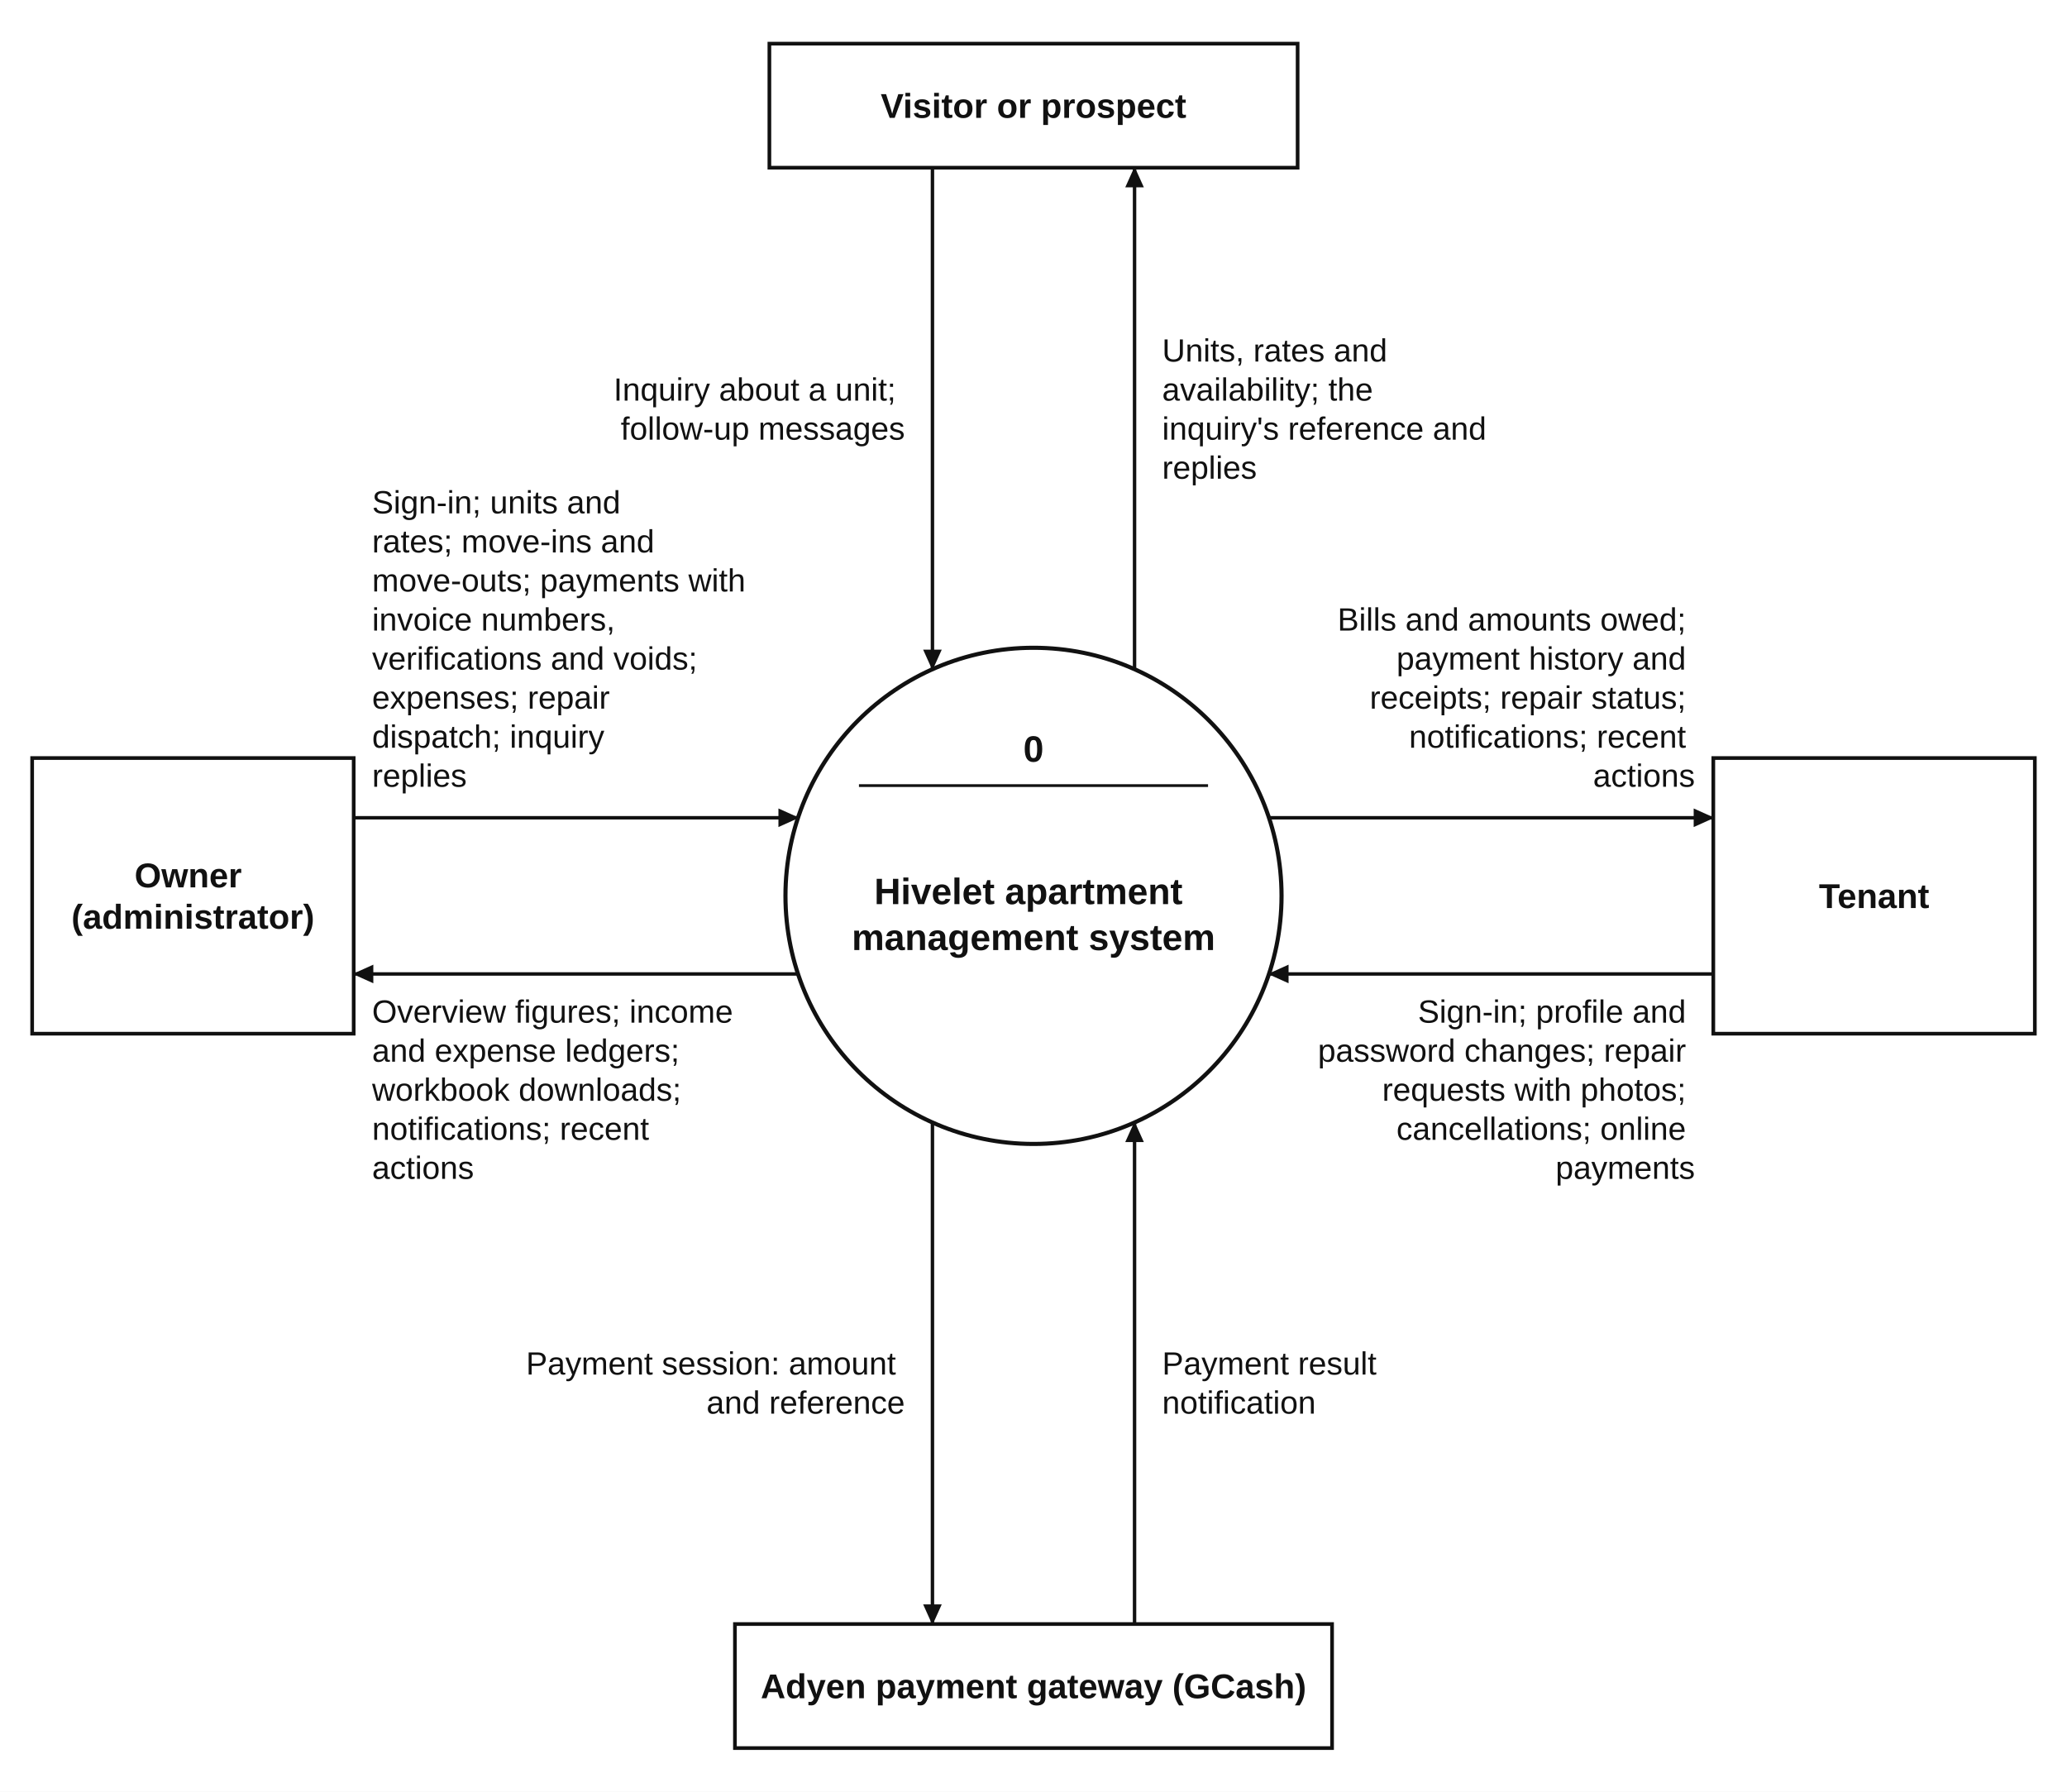
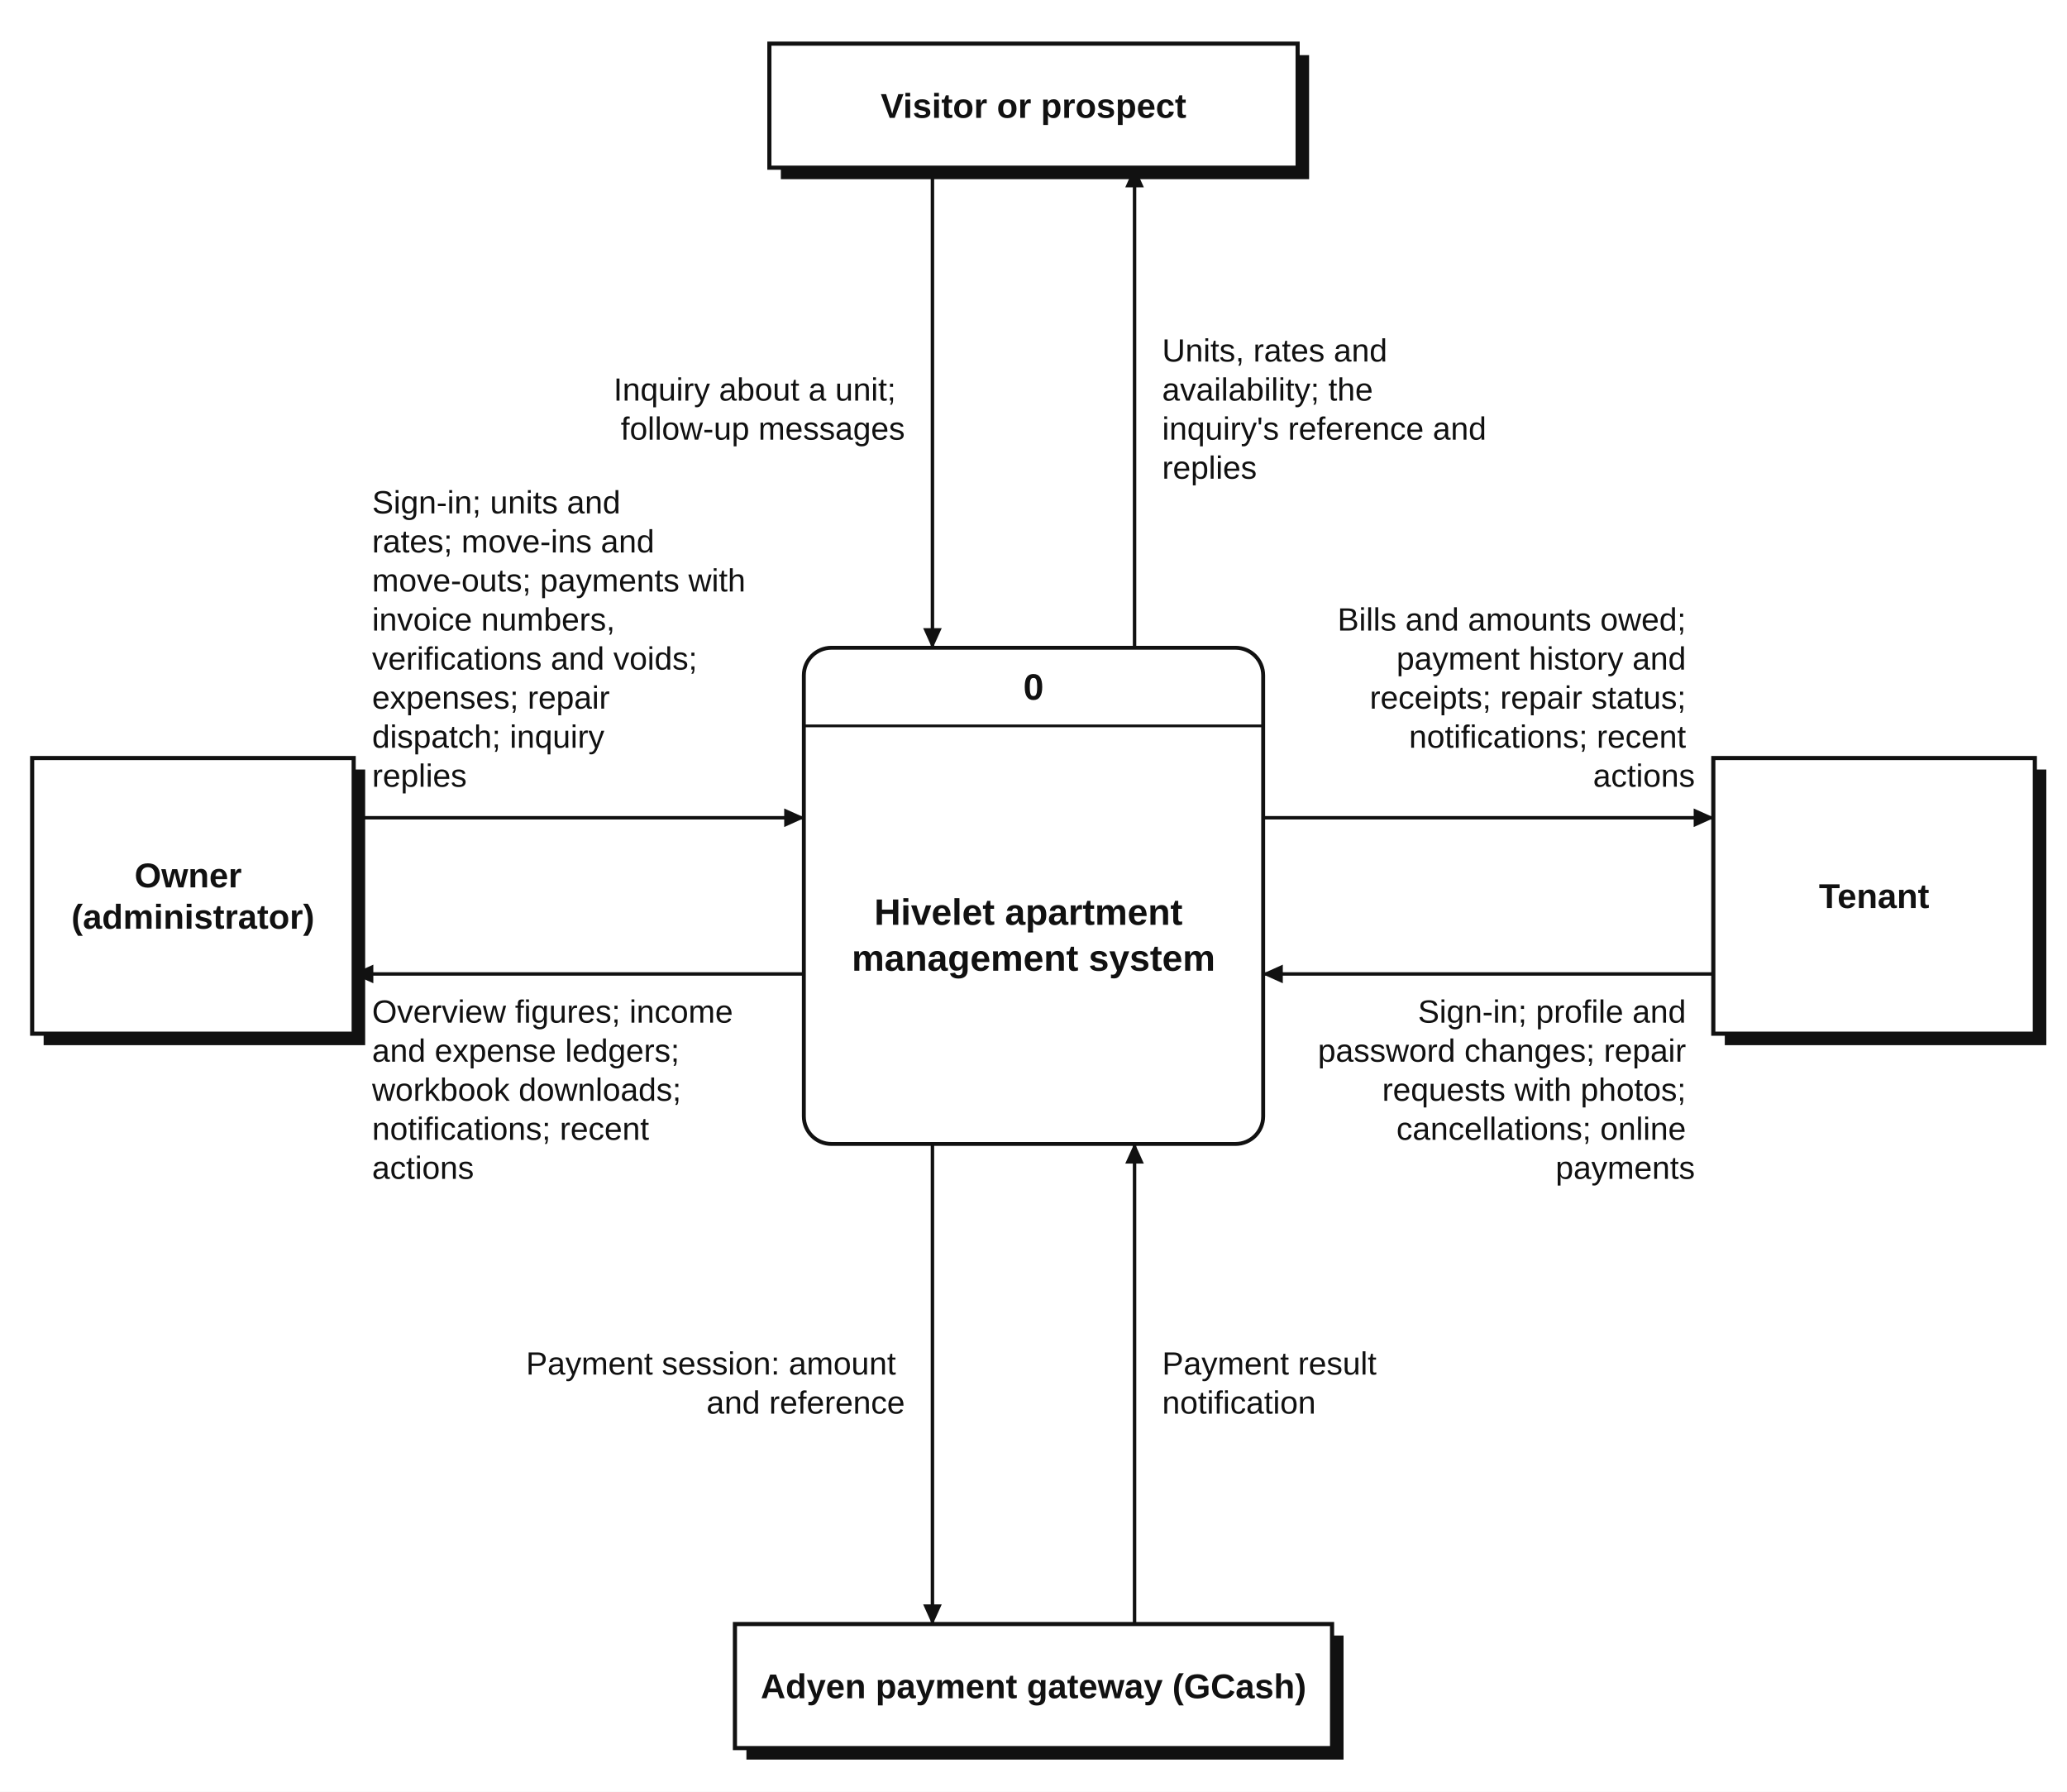
<svg xmlns="http://www.w3.org/2000/svg" width="900" height="780" viewBox="0 0 900 780">
  <rect width="900" height="780" fill="#fff" />
  <defs>
    <marker id="arr" viewBox="0 0 10 10" refX="9.5" refY="5" markerWidth="9" markerHeight="9" orient="auto-start-reverse" markerUnits="userSpaceOnUse">
      <path d="M0,0.5 L10,5 L0,9.5 Z" fill="#111" />
    </marker>
    <marker id="arrS" viewBox="0 0 10 10" refX="9.5" refY="5" markerWidth="9" markerHeight="9" orient="auto-start-reverse" markerUnits="userSpaceOnUse">
      <path d="M0,0.5 L10,5 L0,9.5 Z" fill="#111" />
    </marker>
  </defs>
-   <circle cx="450" cy="390" r="108" fill="#fff" stroke="#111" stroke-width="1.8" />
-   <text x="450" y="331.6" font-family="Arial, Helvetica, sans-serif" font-size="16" text-anchor="middle" fill="#111" font-weight="bold">
+   <rect x="350" y="282" width="200" height="216" rx="12" fill="#fff" stroke="#111" stroke-width="1.7" />
+   <path d="M350,316 L550,316" fill="none" stroke="#111" stroke-width="1.2" />
+   <text x="450" y="304.6" font-family="Arial, Helvetica, sans-serif" font-size="16" text-anchor="middle" fill="#111" font-weight="bold">
    <tspan x="450" dy="0">0</tspan>
  </text>
-   <path d="M374,342 L526,342" fill="none" stroke="#111" stroke-width="1.2" />
-   <text x="450" y="393.6" font-family="Arial, Helvetica, sans-serif" font-size="16" text-anchor="middle" fill="#111" font-weight="bold">
+   <text x="450" y="402.6" font-family="Arial, Helvetica, sans-serif" font-size="16" text-anchor="middle" fill="#111" font-weight="bold">
    <tspan x="450" dy="0">Hivelet apartment</tspan>
    <tspan x="450" dy="20">management system</tspan>
  </text>
-   <rect x="335" y="19" width="230" height="54" rx="0" fill="#fff" stroke="#111" stroke-width="1.6" />
+   <rect x="340" y="24" width="230" height="54" fill="#111" />
+   <rect x="335" y="19" width="230" height="54" rx="0" fill="#fff" stroke="#111" stroke-width="1.8" />
  <text x="450" y="51.3" font-family="Arial, Helvetica, sans-serif" font-size="15" text-anchor="middle" fill="#111" font-weight="bold">
    <tspan x="450" dy="0">Visitor or prospect</tspan>
  </text>
-   <path d="M406,73 L406,291.369" fill="none" stroke="#111" stroke-width="1.5" marker-end="url(#arr)" />
-   <path d="M494,291.369 L494,73" fill="none" stroke="#111" stroke-width="1.5" marker-end="url(#arr)" />
+   <path d="M406,73 L406,282" fill="none" stroke="#111" stroke-width="1.5" marker-end="url(#arr)" />
+   <path d="M494,282 L494,73" fill="none" stroke="#111" stroke-width="1.5" marker-end="url(#arr)" />
  <text x="394" y="174.4" font-family="Arial, Helvetica, sans-serif" font-size="14" text-anchor="end" fill="#111">
    <tspan x="394" dy="0">Inquiry about a unit;</tspan>
    <tspan x="394" dy="17">follow-up messages</tspan>
  </text>
  <text x="506" y="157.4" font-family="Arial, Helvetica, sans-serif" font-size="14" text-anchor="start" fill="#111">
    <tspan x="506" dy="0">Units, rates and</tspan>
    <tspan x="506" dy="17">availability; the</tspan>
    <tspan x="506" dy="17">inquiry's reference and</tspan>
    <tspan x="506" dy="17">replies</tspan>
  </text>
-   <rect x="320" y="707" width="260" height="54" rx="0" fill="#fff" stroke="#111" stroke-width="1.6" />
+   <rect x="325" y="712" width="260" height="54" fill="#111" />
+   <rect x="320" y="707" width="260" height="54" rx="0" fill="#fff" stroke="#111" stroke-width="1.8" />
  <text x="450" y="739.3" font-family="Arial, Helvetica, sans-serif" font-size="15" text-anchor="middle" fill="#111" font-weight="bold">
    <tspan x="450" dy="0">Adyen payment gateway (GCash)</tspan>
  </text>
-   <path d="M406,488.631 L406,707" fill="none" stroke="#111" stroke-width="1.5" marker-end="url(#arr)" />
-   <path d="M494,707 L494,488.631" fill="none" stroke="#111" stroke-width="1.5" marker-end="url(#arr)" />
+   <path d="M406,498 L406,707" fill="none" stroke="#111" stroke-width="1.5" marker-end="url(#arr)" />
+   <path d="M494,707 L494,498" fill="none" stroke="#111" stroke-width="1.5" marker-end="url(#arr)" />
  <text x="394" y="598.4" font-family="Arial, Helvetica, sans-serif" font-size="14" text-anchor="end" fill="#111">
    <tspan x="394" dy="0">Payment session: amount</tspan>
    <tspan x="394" dy="17">and reference</tspan>
  </text>
  <text x="506" y="598.4" font-family="Arial, Helvetica, sans-serif" font-size="14" text-anchor="start" fill="#111">
    <tspan x="506" dy="0">Payment result</tspan>
    <tspan x="506" dy="17">notification</tspan>
  </text>
-   <rect x="14" y="330" width="140" height="120" rx="0" fill="#fff" stroke="#111" stroke-width="1.6" />
+   <rect x="19" y="335" width="140" height="120" fill="#111" />
+   <rect x="14" y="330" width="140" height="120" rx="0" fill="#fff" stroke="#111" stroke-width="1.8" />
  <text x="84" y="386.3" font-family="Arial, Helvetica, sans-serif" font-size="15" text-anchor="middle" fill="#111" font-weight="bold">
    <tspan x="84" dy="0">Owner</tspan>
    <tspan x="84" dy="18">(administrator)</tspan>
  </text>
-   <path d="M154,356 L347.491,356" fill="none" stroke="#111" stroke-width="1.5" marker-end="url(#arr)" />
-   <path d="M347.491,424 L154,424" fill="none" stroke="#111" stroke-width="1.5" marker-end="url(#arr)" />
+   <path d="M154,356 L350,356" fill="none" stroke="#111" stroke-width="1.5" marker-end="url(#arr)" />
+   <path d="M350,424 L154,424" fill="none" stroke="#111" stroke-width="1.5" marker-end="url(#arr)" />
  <text x="162" y="223.5" font-family="Arial, Helvetica, sans-serif" font-size="14" text-anchor="start" fill="#111">
    <tspan x="162" dy="0">Sign-in; units and</tspan>
    <tspan x="162" dy="17">rates; move-ins and</tspan>
    <tspan x="162" dy="17">move-outs; payments with</tspan>
    <tspan x="162" dy="17">invoice numbers,</tspan>
    <tspan x="162" dy="17">verifications and voids;</tspan>
    <tspan x="162" dy="17">expenses; repair</tspan>
    <tspan x="162" dy="17">dispatch; inquiry</tspan>
    <tspan x="162" dy="17">replies</tspan>
  </text>
  <text x="162" y="445.2" font-family="Arial, Helvetica, sans-serif" font-size="14" text-anchor="start" fill="#111">
    <tspan x="162" dy="0">Overview figures; income</tspan>
    <tspan x="162" dy="17">and expense ledgers;</tspan>
    <tspan x="162" dy="17">workbook downloads;</tspan>
    <tspan x="162" dy="17">notifications; recent</tspan>
    <tspan x="162" dy="17">actions</tspan>
  </text>
-   <rect x="746" y="330" width="140" height="120" rx="0" fill="#fff" stroke="#111" stroke-width="1.6" />
+   <rect x="751" y="335" width="140" height="120" fill="#111" />
+   <rect x="746" y="330" width="140" height="120" rx="0" fill="#fff" stroke="#111" stroke-width="1.8" />
  <text x="816" y="395.3" font-family="Arial, Helvetica, sans-serif" font-size="15" text-anchor="middle" fill="#111" font-weight="bold">
    <tspan x="816" dy="0">Tenant</tspan>
  </text>
-   <path d="M746,424 L552.509,424" fill="none" stroke="#111" stroke-width="1.5" marker-end="url(#arr)" />
-   <path d="M552.509,356 L746,356" fill="none" stroke="#111" stroke-width="1.5" marker-end="url(#arr)" />
+   <path d="M746,424 L550,424" fill="none" stroke="#111" stroke-width="1.5" marker-end="url(#arr)" />
+   <path d="M550,356 L746,356" fill="none" stroke="#111" stroke-width="1.5" marker-end="url(#arr)" />
  <text x="738" y="274.5" font-family="Arial, Helvetica, sans-serif" font-size="14" text-anchor="end" fill="#111">
    <tspan x="738" dy="0">Bills and amounts owed;</tspan>
    <tspan x="738" dy="17">payment history and</tspan>
    <tspan x="738" dy="17">receipts; repair status;</tspan>
    <tspan x="738" dy="17">notifications; recent</tspan>
    <tspan x="738" dy="17">actions</tspan>
  </text>
  <text x="738" y="445.2" font-family="Arial, Helvetica, sans-serif" font-size="14" text-anchor="end" fill="#111">
    <tspan x="738" dy="0">Sign-in; profile and</tspan>
    <tspan x="738" dy="17">password changes; repair</tspan>
    <tspan x="738" dy="17">requests with photos;</tspan>
    <tspan x="738" dy="17">cancellations; online</tspan>
    <tspan x="738" dy="17">payments</tspan>
  </text>
</svg>
